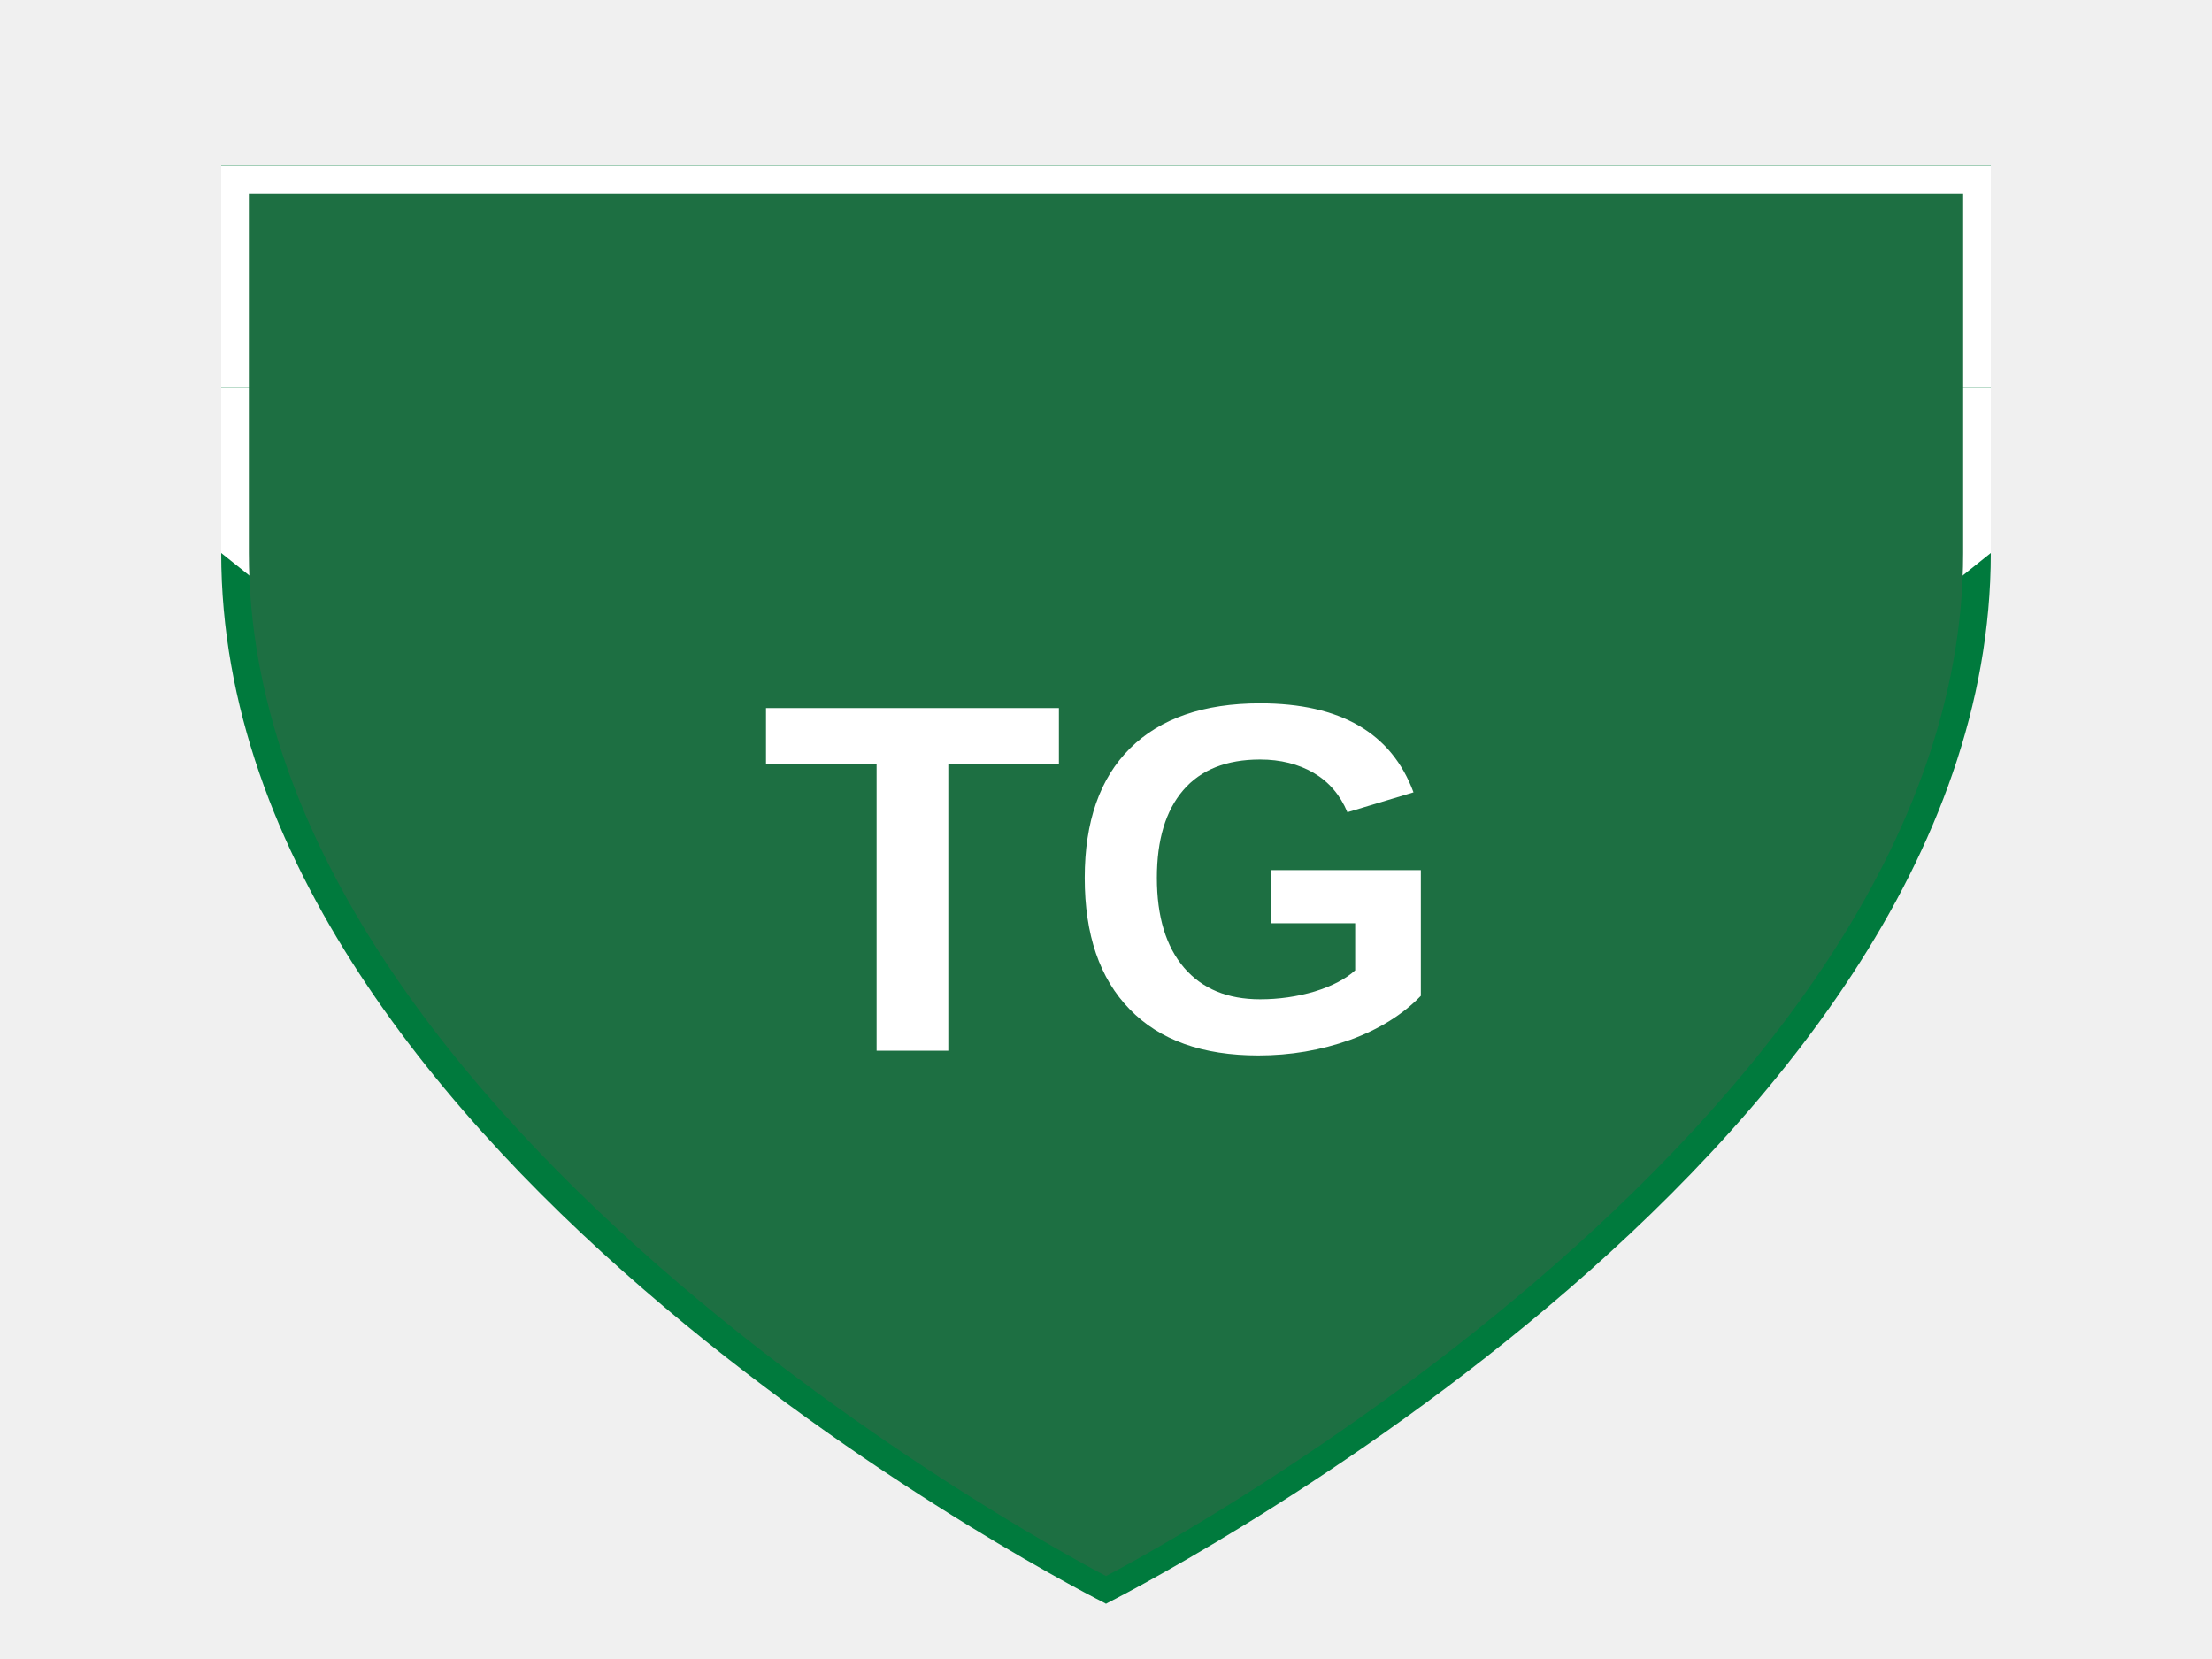
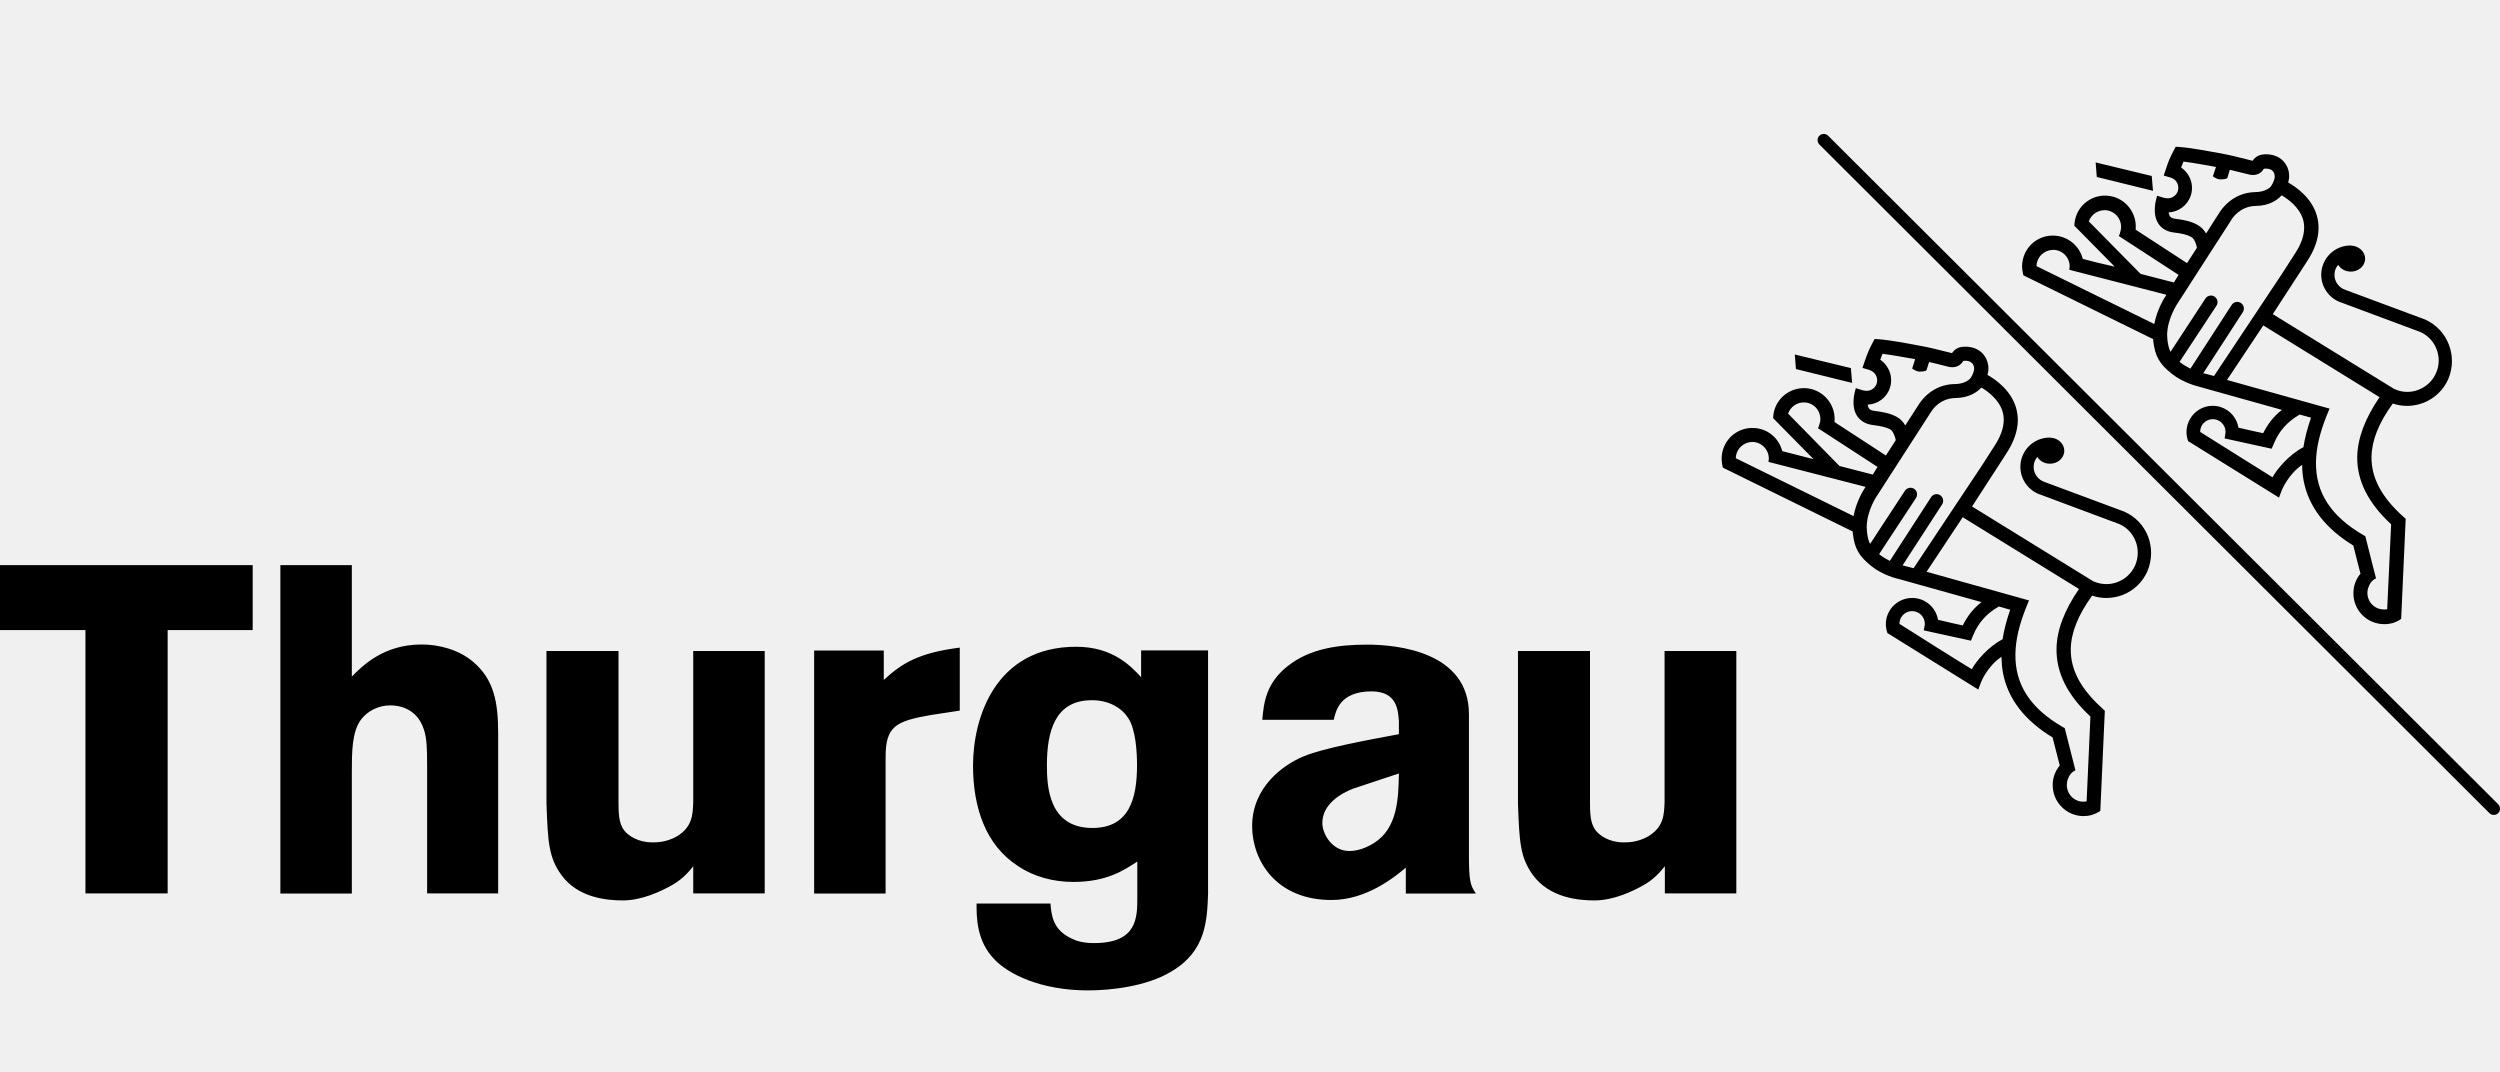
- <svg xmlns="http://www.w3.org/2000/svg" viewBox="0 0 80 60" role="img">
-   <path d="M40 58 C40 58 8 42 8 20 L8 6 L72 6 L72 20 C72 42 40 58 40 58Z" fill="#007A3D" />
-   <path d="M8 6 L72 6 L72 20 L40 58 L8 20Z" fill="#007A3D" />
-   <path d="M8 6 L72 6 L72 14 L8 14Z" fill="white" />
-   <path d="M8 14 L72 14 L72 20 L52 36 L28 36 L8 20Z" fill="white" />
-   <text x="40" y="35" font-family="Arial, sans-serif" font-size="16" font-weight="700" fill="#007A3D" text-anchor="middle">TG</text>
-   <path d="M40 57 C40 57 9 41 9 20 L9 7 L71 7 L71 20 C71 41 40 57 40 57Z" fill="#1D6F42" />
-   <text x="40" y="38" font-family="Arial, sans-serif" font-size="18" font-weight="700" fill="white" text-anchor="middle">TG</text>
+ <svg xmlns="http://www.w3.org/2000/svg" width="336" height="144" viewBox="0 0 336 144" fill="none">
+   <path d="M244.524 18.242C244.201 18.565 244.201 19.096 244.524 19.419L334.581 109.286C334.904 109.609 335.435 109.609 335.758 109.286C336.081 108.963 336.081 108.432 335.758 108.09L245.701 18.242C245.378 17.919 244.847 17.919 244.524 18.242ZM248.928 51.463L248.757 49.47L241.221 47.647L241.373 49.602L248.928 51.463ZM288.698 72.098C288.11 70.598 286.971 69.402 285.49 68.757L274.822 64.789C273.929 64.504 273.303 63.669 273.322 62.72C273.322 62.226 273.512 61.771 273.815 61.41C274.138 61.942 274.746 62.302 275.448 62.321C276.511 62.359 277.403 61.6 277.441 60.632C277.46 59.664 276.644 58.866 275.581 58.828H275.543V58.809C273.379 58.771 271.575 60.499 271.537 62.682C271.518 64.296 272.468 65.738 273.929 66.365L284.864 70.446C285.87 70.902 286.629 71.718 287.028 72.743C287.426 73.787 287.407 74.945 286.971 75.97C286.515 76.995 285.699 77.793 284.636 78.21C283.592 78.628 282.434 78.59 281.409 78.153V78.172C278.182 76.179 266.317 68.852 265.045 68.073L269.601 61.03C270.626 59.493 271.158 57.993 271.196 56.569C271.196 55.962 271.12 55.354 270.949 54.766C270.247 52.431 268.215 51.007 267.114 50.381C267.19 50.077 267.247 49.83 267.247 49.659C267.266 48.957 267.095 48.407 266.754 47.875C266.127 46.926 265.14 46.66 264.438 46.603C263.223 46.508 262.71 46.945 262.349 47.457H262.33C260.432 46.983 259.122 46.66 258.458 46.546L258.04 46.47C256.56 46.185 253.807 45.673 252.516 45.597L251.947 45.559C251.947 45.559 251.301 46.736 251.073 47.325C250.922 47.704 250.808 47.989 250.561 48.71L250.314 49.451L251.301 49.735V49.754C252.042 49.982 252.459 50.779 252.231 51.539C252.004 52.279 251.206 52.697 250.447 52.469V52.488L249.422 52.165C249.213 52.868 248.757 54.614 249.593 55.905C249.915 56.38 250.523 56.968 251.681 57.12C252.725 57.253 253.408 57.386 254.016 57.689C254.433 57.917 254.68 58.639 254.794 59.151L253.465 61.22L246.555 56.721L246.574 56.38C246.612 54.102 244.79 52.203 242.512 52.165C240.727 52.146 239.152 53.228 238.544 54.899C238.393 55.316 238.317 55.772 238.317 56.228H238.336L243.746 61.714L239.532 60.632C239.095 58.866 237.519 57.538 235.602 57.519C233.818 57.48 232.223 58.582 231.634 60.252C231.464 60.67 231.407 61.125 231.388 61.581C231.388 62.017 231.464 62.53 231.559 62.853L249.004 71.433L249.023 71.718C249.251 73.711 249.839 74.736 251.51 76.084C253.048 77.318 254.965 77.774 255.25 77.831C255.288 77.85 261.837 79.672 266.317 80.925C265.235 81.76 264.438 82.766 263.792 84.057C263.185 83.943 261.666 83.583 260.47 83.298C260.299 82.292 259.692 81.38 258.781 80.849C257.11 79.862 254.946 80.431 253.959 82.083C253.389 83.013 253.313 84.133 253.693 85.139L253.731 85.12L265.88 92.676L266.279 91.632C266.298 91.594 267.095 89.562 268.994 88.272C269.013 89.012 269.07 89.752 269.202 90.454C269.867 93.928 272.107 96.833 275.866 99.111L276.834 102.889C276.511 103.249 276.283 103.686 276.112 104.141C275.96 104.559 275.885 105.015 275.885 105.47C275.847 107.748 277.669 109.628 279.947 109.685C280.346 109.685 280.725 109.647 281.124 109.533C281.39 109.457 282.035 109.191 282.282 108.982L282.889 95.523L282.567 95.219C279.681 92.638 278.276 90.037 278.314 87.265V87.208C278.352 85.006 279.302 82.652 281.181 80.052C282.529 80.507 283.952 80.469 285.3 79.957C286.8 79.368 287.977 78.229 288.622 76.749C289.249 75.23 289.268 73.597 288.698 72.098ZM251.909 55.221C251.434 55.165 251.263 54.994 251.168 54.861C251.092 54.728 251.035 54.557 251.016 54.386C252.364 54.329 253.598 53.437 254.016 52.089C254.471 50.666 253.883 49.147 252.706 48.35L253.01 47.552C254.244 47.704 256.142 48.046 257.395 48.274L256.996 49.526C256.996 49.526 257.471 49.925 257.983 49.944C258.686 49.963 258.913 49.773 258.913 49.773L259.274 48.653C259.882 48.786 260.679 48.995 261.818 49.28L262.084 49.337C263.166 49.47 263.602 48.881 263.811 48.596L263.868 48.501L264.248 48.482C264.874 48.539 265.064 48.824 265.14 48.919C265.235 49.071 265.33 49.223 265.33 49.64C265.311 49.944 264.969 50.817 264.627 51.026C264.267 51.311 263.659 51.615 262.729 51.615C259.616 51.653 258.097 54.026 257.907 54.329C257.907 54.329 257.11 55.544 256.066 57.177C255.8 56.721 255.44 56.304 254.908 56.019C254.054 55.563 253.162 55.373 251.909 55.221ZM240.329 55.601V55.563C240.652 54.671 241.506 54.063 242.474 54.083C243.708 54.102 244.676 55.127 244.657 56.342C244.657 56.512 244.638 56.702 244.581 56.873L244.562 56.911C244.486 57.196 244.448 57.386 244.334 57.538H244.315C244.315 57.538 251.054 61.923 252.345 62.758L251.7 63.783L247.22 62.625L240.329 55.601ZM250.675 65.529C250.542 65.719 249.498 67.295 249.118 69.364L233.286 61.581C233.286 61.353 233.343 61.106 233.419 60.879C233.742 59.986 234.596 59.398 235.545 59.398C236.76 59.417 237.747 60.442 237.728 61.657L237.69 62.017L237.671 62.075L250.732 65.434L250.675 65.529ZM255.705 75.989L261.021 67.788C261.286 67.39 261.173 66.839 260.755 66.555C260.356 66.289 259.787 66.403 259.54 66.82L253.997 75.382C253.56 75.173 253.105 74.907 252.687 74.585L252.554 74.471L257.509 66.934C257.774 66.517 257.661 65.966 257.262 65.7C256.863 65.434 256.313 65.548 256.028 65.947L251.339 73.104C251.111 72.667 250.997 72.174 250.922 71.471L250.884 70.769C250.922 68.586 252.269 66.612 252.288 66.593L252.307 66.573L259.559 55.316L259.578 55.297C259.616 55.221 260.641 53.532 262.805 53.494C264.627 53.475 265.71 52.716 266.298 52.089C267.171 52.602 268.652 53.684 269.145 55.316C269.259 55.696 269.316 56.114 269.297 56.531C269.278 57.594 268.842 58.752 268.025 59.986C268.025 59.986 267.285 61.125 266.355 62.587L257.186 76.369L255.705 75.989ZM269.145 85.918C267.152 86.962 265.596 88.879 265.007 89.942C263.735 89.183 257.243 85.101 255.288 83.848C255.288 83.545 255.364 83.241 255.515 82.975C255.99 82.159 257.053 81.893 257.85 82.368C258.42 82.709 258.762 83.355 258.686 84.019L258.553 84.722L264.893 86.107L265.178 85.405C265.899 83.677 267 82.444 268.652 81.513L270.171 81.95C269.677 83.374 269.335 84.684 269.145 85.918ZM276.397 87.17C276.34 90.398 277.859 93.435 280.953 96.301C280.934 96.966 280.573 104.73 280.441 107.71L279.966 107.748C278.732 107.729 277.764 106.704 277.783 105.47C277.783 105.224 277.821 104.996 277.897 104.768C278.106 104.198 278.39 103.781 278.941 103.534L277.498 97.858L277.156 97.668C272.866 95.162 270.797 91.992 270.873 87.892C270.892 86.031 271.386 83.962 272.297 81.684L272.695 80.697L258.932 76.844L263.792 69.516C267.665 71.908 278.163 78.381 279.415 79.159C277.46 82.007 276.435 84.665 276.397 87.17ZM289.363 25.645L289.192 23.652L281.655 21.83L281.807 23.785L289.363 25.645ZM329.114 46.28C328.525 44.781 327.386 43.585 325.925 42.939L315.256 38.972C314.345 38.687 313.737 37.852 313.756 36.903C313.756 36.39 313.946 35.934 314.25 35.593C314.573 36.124 315.18 36.485 315.882 36.504C316.945 36.542 317.838 35.783 317.876 34.815C317.895 33.865 317.059 33.049 316.015 33.011H315.977V32.992C313.794 32.954 312.01 34.701 311.972 36.865C311.953 38.478 312.921 39.94 314.364 40.547L325.317 44.629C326.304 45.084 327.083 45.901 327.462 46.907C327.88 47.951 327.861 49.109 327.405 50.134C326.95 51.178 326.133 51.956 325.07 52.374C324.026 52.792 322.868 52.773 321.843 52.298V52.317C318.616 50.324 306.751 43.015 305.461 42.218C306.296 40.927 310.036 35.175 310.036 35.175C311.061 33.638 311.592 32.138 311.611 30.714C311.63 30.107 311.535 29.499 311.364 28.911C310.662 26.576 308.631 25.152 307.53 24.526C307.606 24.222 307.663 23.975 307.663 23.804C307.682 23.102 307.53 22.551 307.169 22.02C306.543 21.07 305.555 20.805 304.853 20.748C303.638 20.653 303.126 21.09 302.746 21.602H302.727C300.829 21.128 299.538 20.805 298.854 20.691L298.494 20.615C297.013 20.349 294.26 19.837 292.97 19.761L292.419 19.723C292.419 19.723 291.774 20.9 291.546 21.469C291.394 21.849 291.28 22.134 291.052 22.855L290.805 23.595L291.774 23.88C292.514 24.108 292.932 24.905 292.704 25.665C292.476 26.405 291.66 26.823 290.919 26.595V26.614L289.913 26.31C289.704 27.012 289.249 28.778 290.084 30.05C290.388 30.524 291.014 31.113 292.153 31.246C293.197 31.378 293.881 31.511 294.488 31.834C294.925 32.062 295.172 32.783 295.267 33.296L293.938 35.365L287.028 30.866L287.047 30.505C287.085 28.227 285.262 26.329 283.003 26.291C281.219 26.253 279.624 27.354 279.036 29.025C278.884 29.461 278.808 29.898 278.789 30.353H278.808L284.218 35.84C282.51 35.46 280.953 35.08 279.928 34.795C279.472 33.03 277.897 31.701 275.979 31.663C274.195 31.625 272.619 32.726 272.012 34.397C271.86 34.815 271.784 35.27 271.765 35.726C271.765 36.162 271.86 36.675 271.936 36.998L289.382 45.578L289.401 45.863C289.647 47.875 290.217 48.9 291.887 50.229C293.425 51.463 295.342 51.918 295.627 51.994C295.665 51.994 302.214 53.836 306.694 55.089C305.612 55.924 304.815 56.93 304.17 58.221C303.581 58.107 302.063 57.765 300.848 57.48C300.677 56.474 300.088 55.563 299.177 55.032C297.507 54.044 295.342 54.595 294.355 56.285C293.805 57.215 293.71 58.335 294.109 59.341L294.146 59.322L306.296 66.877L306.694 65.833C306.713 65.814 307.53 63.764 309.409 62.473C309.409 63.233 309.485 63.954 309.618 64.656C310.301 68.13 312.541 71.035 316.281 73.313L317.249 77.109C316.926 77.47 316.699 77.888 316.528 78.362C316.376 78.78 316.3 79.235 316.3 79.691C316.262 81.969 318.084 83.848 320.362 83.886C320.761 83.905 321.16 83.848 321.539 83.753C321.805 83.677 322.451 83.412 322.697 83.184H322.716L323.324 69.725L322.982 69.421C320.097 66.839 318.711 64.239 318.73 61.448V61.391C318.768 59.189 319.698 56.835 321.596 54.234C322.925 54.69 324.368 54.652 325.716 54.139C327.215 53.551 328.411 52.412 329.057 50.931C329.683 49.413 329.702 47.78 329.114 46.28ZM292.343 29.404C291.869 29.347 291.698 29.157 291.603 29.025L291.451 28.55C292.799 28.493 294.014 27.601 294.45 26.253C294.906 24.829 294.317 23.311 293.14 22.513L293.463 21.716C294.678 21.868 296.595 22.209 297.829 22.437L297.412 23.69C297.412 23.69 297.886 24.108 298.399 24.108C299.12 24.127 299.348 23.937 299.348 23.937L299.69 22.817C300.278 22.95 301.094 23.159 302.233 23.444L302.499 23.5C303.581 23.633 304.018 23.045 304.208 22.76L304.284 22.665H304.663C305.29 22.722 305.48 22.988 305.536 23.102C305.65 23.254 305.726 23.405 305.726 23.823C305.707 24.127 305.366 25 305.043 25.209V25.228C304.682 25.513 304.075 25.797 303.145 25.816C300.031 25.854 298.513 28.227 298.323 28.531C298.323 28.531 297.526 29.746 296.5 31.378C296.235 30.923 295.855 30.505 295.342 30.221C294.469 29.746 293.596 29.556 292.343 29.404ZM280.744 29.765V29.727C281.067 28.835 281.921 28.246 282.889 28.246C284.104 28.265 285.091 29.29 285.072 30.505C285.072 30.676 285.054 30.866 284.997 31.037V31.075C284.921 31.36 284.864 31.568 284.769 31.701V31.72C284.769 31.72 291.508 36.105 292.799 36.941L292.172 37.966L287.692 36.808L280.744 29.765ZM291.109 39.712C290.976 39.902 289.932 41.478 289.534 43.547L273.701 35.764C273.701 35.517 273.758 35.289 273.834 35.061C274.157 34.169 275.011 33.581 275.979 33.581C277.213 33.599 278.182 34.625 278.163 35.84L278.125 36.2L278.106 36.257L291.166 39.617L291.109 39.712ZM296.121 50.153L301.436 41.952C301.702 41.535 301.588 40.984 301.17 40.718C300.753 40.453 300.202 40.566 299.936 40.984L294.393 49.545C293.976 49.337 293.501 49.071 293.083 48.748L292.932 48.634L297.886 41.098C298.171 40.68 298.038 40.149 297.639 39.864C297.222 39.598 296.671 39.712 296.406 40.13L291.717 47.286C291.508 46.85 291.375 46.356 291.299 45.654L291.261 44.971C291.299 42.788 292.647 40.813 292.647 40.794L292.666 40.775L299.917 29.518L299.936 29.48C299.974 29.404 301.018 27.715 303.164 27.677C304.986 27.658 306.068 26.898 306.656 26.253C307.53 26.765 309.029 27.848 309.523 29.48C309.637 29.879 309.694 30.277 309.675 30.695C309.656 31.758 309.219 32.916 308.403 34.15C308.403 34.15 307.663 35.289 306.732 36.751L297.563 50.533L296.121 50.153ZM309.58 60.1C307.587 61.144 306.03 63.062 305.423 64.144C304.151 63.365 297.677 59.284 295.703 58.05C295.703 57.746 295.779 57.443 295.931 57.177C296.406 56.361 297.45 56.095 298.266 56.569C298.835 56.911 299.177 57.556 299.101 58.221L298.987 58.923L305.309 60.309L305.612 59.607C306.334 57.879 307.435 56.664 309.086 55.715L310.605 56.133C310.111 57.556 309.77 58.866 309.58 60.1ZM316.813 61.353C316.756 64.58 318.274 67.599 321.369 70.465C321.331 71.129 320.989 78.894 320.837 81.874C320.685 81.912 320.514 81.931 320.362 81.912C319.129 81.893 318.16 80.887 318.179 79.653C318.179 79.406 318.217 79.178 318.312 78.951C318.502 78.4 318.806 77.963 319.337 77.736L317.895 72.06L317.553 71.87C313.282 69.364 311.194 66.194 311.269 62.093C311.288 60.233 311.782 58.164 312.693 55.886L313.092 54.918L299.31 51.064L304.189 43.737C308.061 46.129 318.54 52.602 319.812 53.38C317.895 56.19 316.87 58.828 316.813 61.353Z" fill="black" />
+   <path d="M0 75.951H33.961V84.684H22.533V120.069H11.485V84.684H0L0 75.951ZM47.287 75.951V90.929C48.654 89.562 51.483 86.62 56.646 86.62C59.019 86.62 61.639 87.303 63.575 88.936C66.442 91.366 66.954 94.441 66.954 98.674V120.069H57.406V103.041C57.406 100.421 57.349 99.168 56.969 98.048C56.039 95.106 53.476 94.802 52.47 94.802C50.78 94.802 49.357 95.618 48.54 96.681C47.287 98.371 47.287 101.047 47.287 103.857V120.088H37.682V75.951H47.287ZM93.17 87.493H102.776V120.069H93.17V116.424C92.316 117.525 91.424 118.322 90.398 118.911C88.861 119.803 86.241 121.018 83.735 121.018C81.609 121.018 77.68 120.695 75.44 117.582C73.75 115.209 73.636 113.273 73.446 107.976V87.493H83.128V107.71C83.128 109.153 83.128 110.577 83.868 111.583C84.438 112.323 85.748 113.216 87.684 113.216C88.253 113.216 89.563 113.216 90.987 112.399C93.037 111.146 93.113 109.533 93.17 107.786V87.493ZM223.756 87.493H233.362V120.069H223.756V116.424C222.883 117.525 222.01 118.322 220.985 118.911C219.447 119.803 216.827 121.018 214.322 121.018C212.195 121.018 208.266 120.695 206.007 117.582C204.317 115.209 204.203 113.273 204.014 107.976V87.493H213.695V107.71C213.695 109.153 213.695 110.577 214.435 111.583C215.005 112.323 216.296 113.216 218.232 113.216C218.802 113.216 220.092 113.216 221.535 112.399C223.585 111.146 223.661 109.533 223.718 107.786V87.493H223.756ZM118.779 91.385C121.227 89.126 123.486 87.74 128.992 87.038V95.504L125.024 96.112C120.411 96.928 119.025 97.611 119.025 101.731V120.088H109.42V87.436H118.779V91.385ZM152.873 115.778C150.993 117.012 148.696 118.531 144.254 118.531C141.559 118.531 138.939 117.829 136.832 116.405C132.466 113.595 130.776 108.527 130.776 102.908C130.776 96.359 133.832 86.924 144.634 86.924C149.532 86.924 151.942 89.487 153.366 91.005V87.417H162.364V120.126C162.231 123.675 162.117 127.852 157.372 130.604C154.069 132.598 149.19 133.11 146.247 133.11C139.755 133.11 135.522 130.851 133.756 129.048C131.194 126.504 131.251 123.201 131.251 121.435H141.179C141.312 122.878 141.426 124.928 143.988 126.124C144.615 126.447 145.545 126.751 147.045 126.751C152.854 126.751 152.854 123.315 152.854 120.619V115.778H152.873ZM140.704 102.851C140.704 105.584 140.894 111.279 146.817 111.279C151.696 111.279 152.816 107.464 152.816 102.851C152.816 101.294 152.683 98.048 151.62 96.491C150.879 95.314 149.133 93.986 146.38 94.118C141.824 94.308 140.704 98.238 140.704 102.851ZM169.654 96.738C169.844 94.479 170.147 91.802 173.09 89.505C176.089 87.133 179.943 86.639 183.758 86.639C187.745 86.639 197.426 87.569 197.426 95.998V114.981C197.426 118.474 197.616 118.968 198.357 120.088H188.941V116.614C187.517 117.81 183.701 120.961 178.956 120.961C171.457 120.961 168.287 115.589 168.287 111.033C168.287 105.793 172.463 102.794 175.159 101.674C177.779 100.554 183.948 99.434 188.011 98.674V96.928C187.897 95.428 187.764 92.922 184.328 92.922C180.076 92.922 179.525 95.542 179.259 96.738H169.654ZM181.841 106.002C180.228 106.628 177.722 108.09 177.722 110.596C177.722 112.153 179.088 114.374 181.329 114.374C182.524 114.374 183.644 113.937 184.651 113.311C187.84 111.317 187.954 107.312 188.011 103.952L181.841 106.002Z" fill="black" />
</svg>
